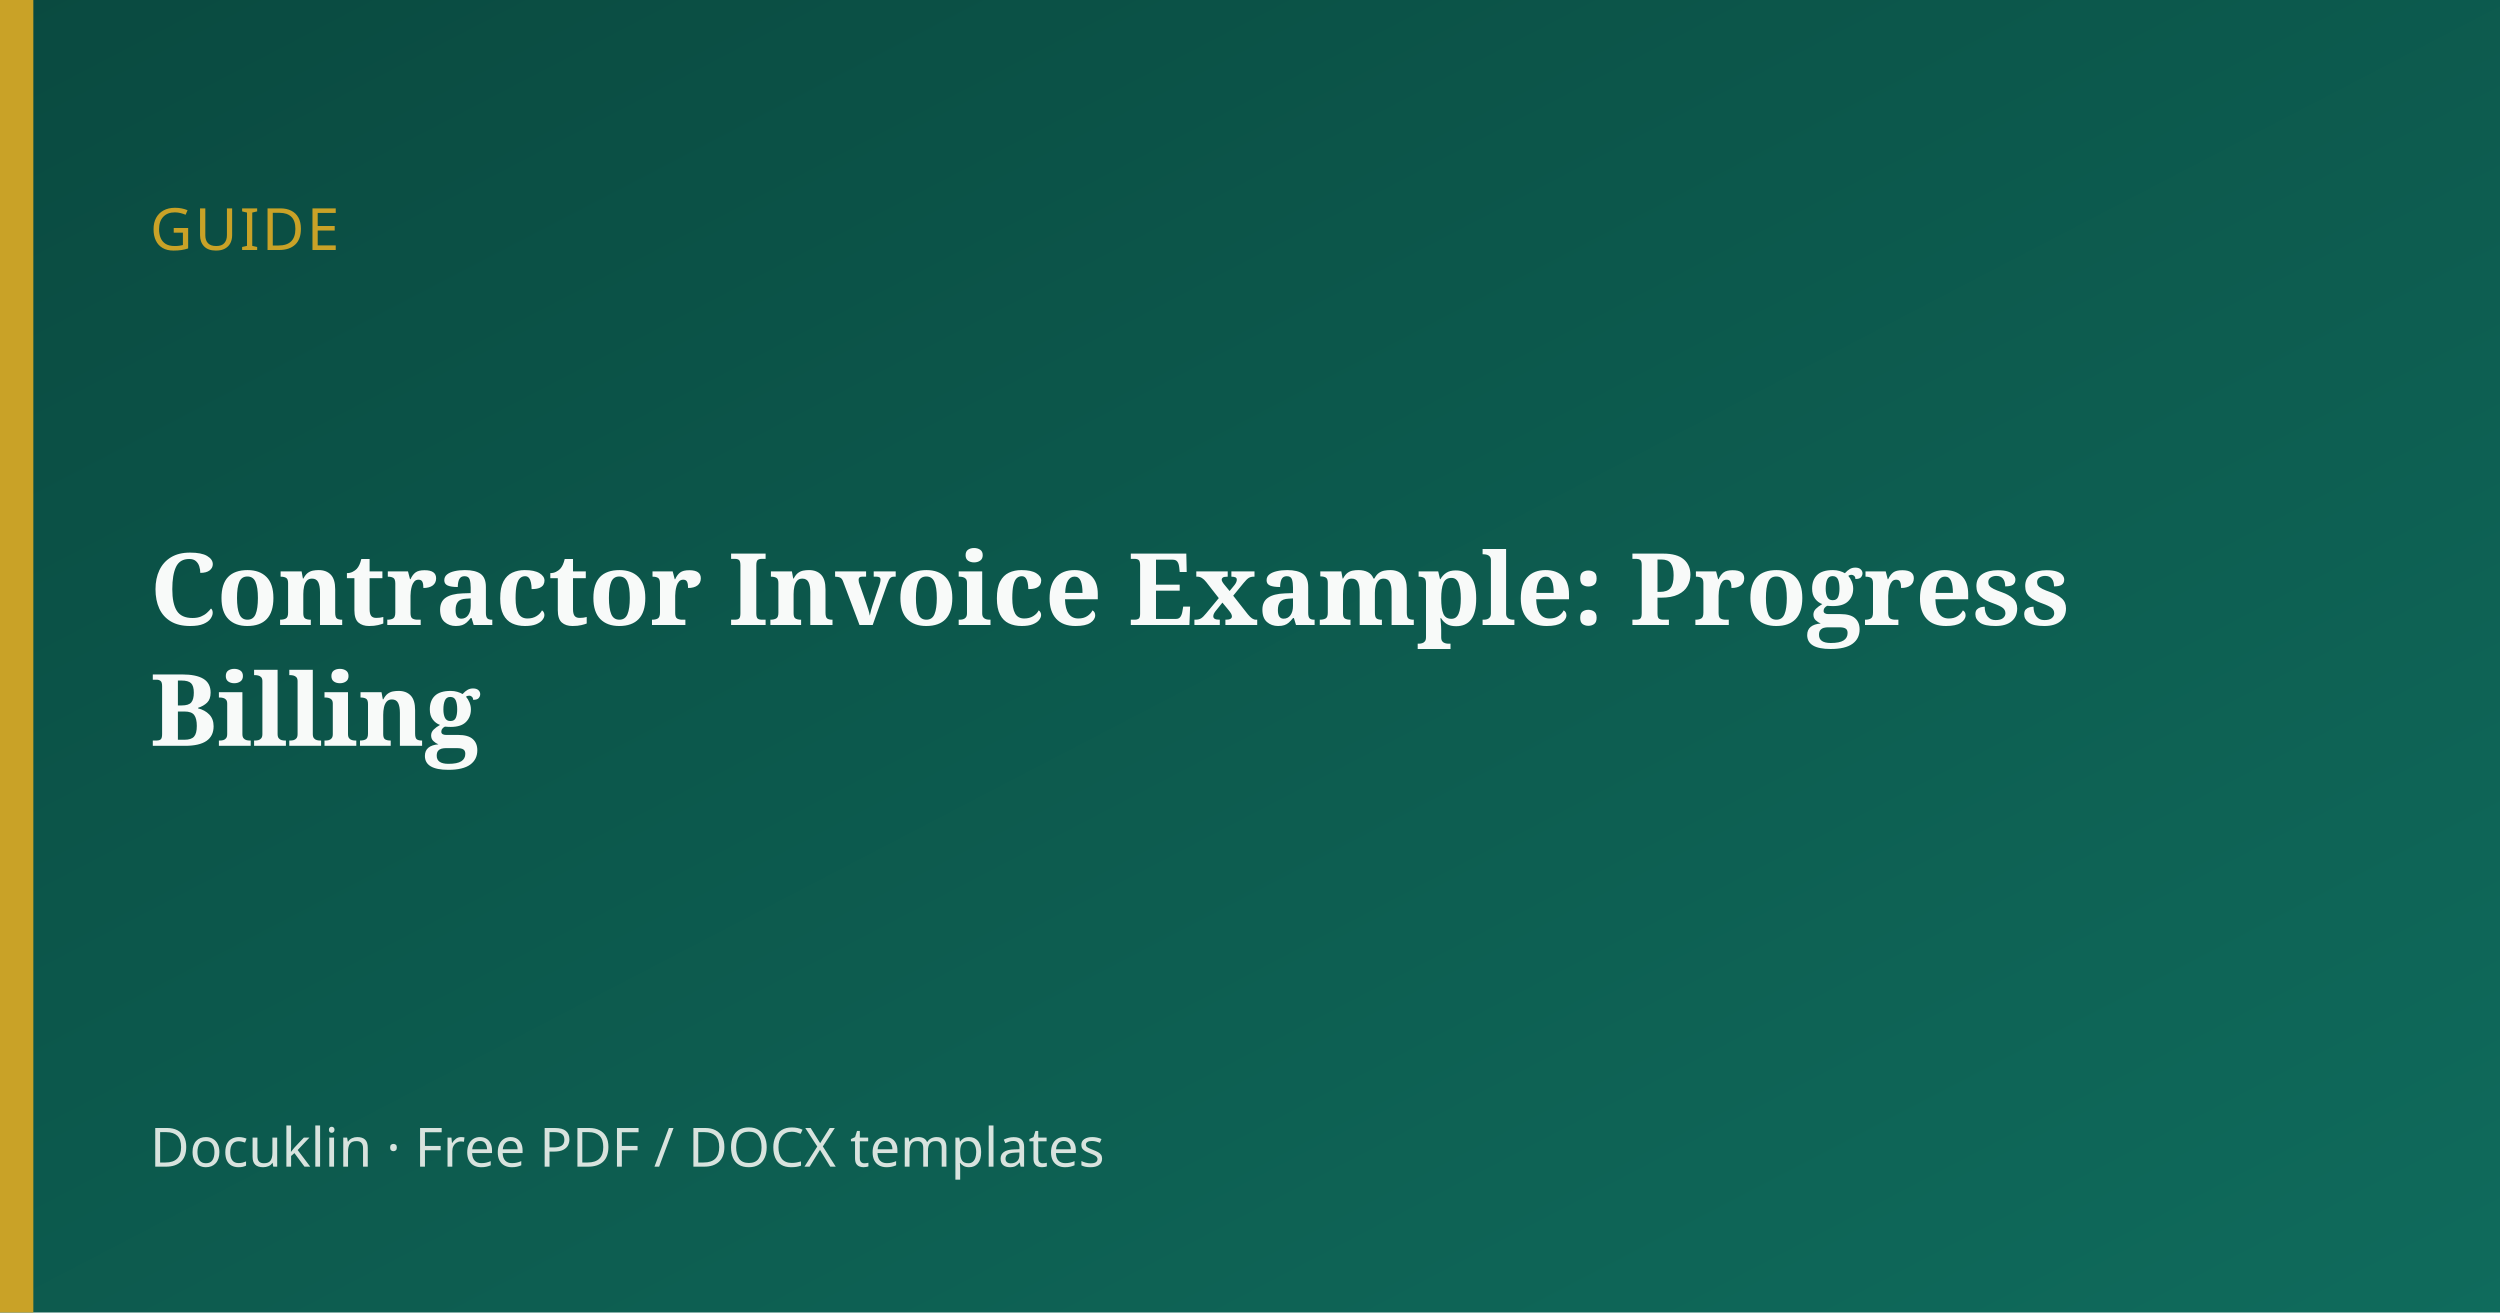
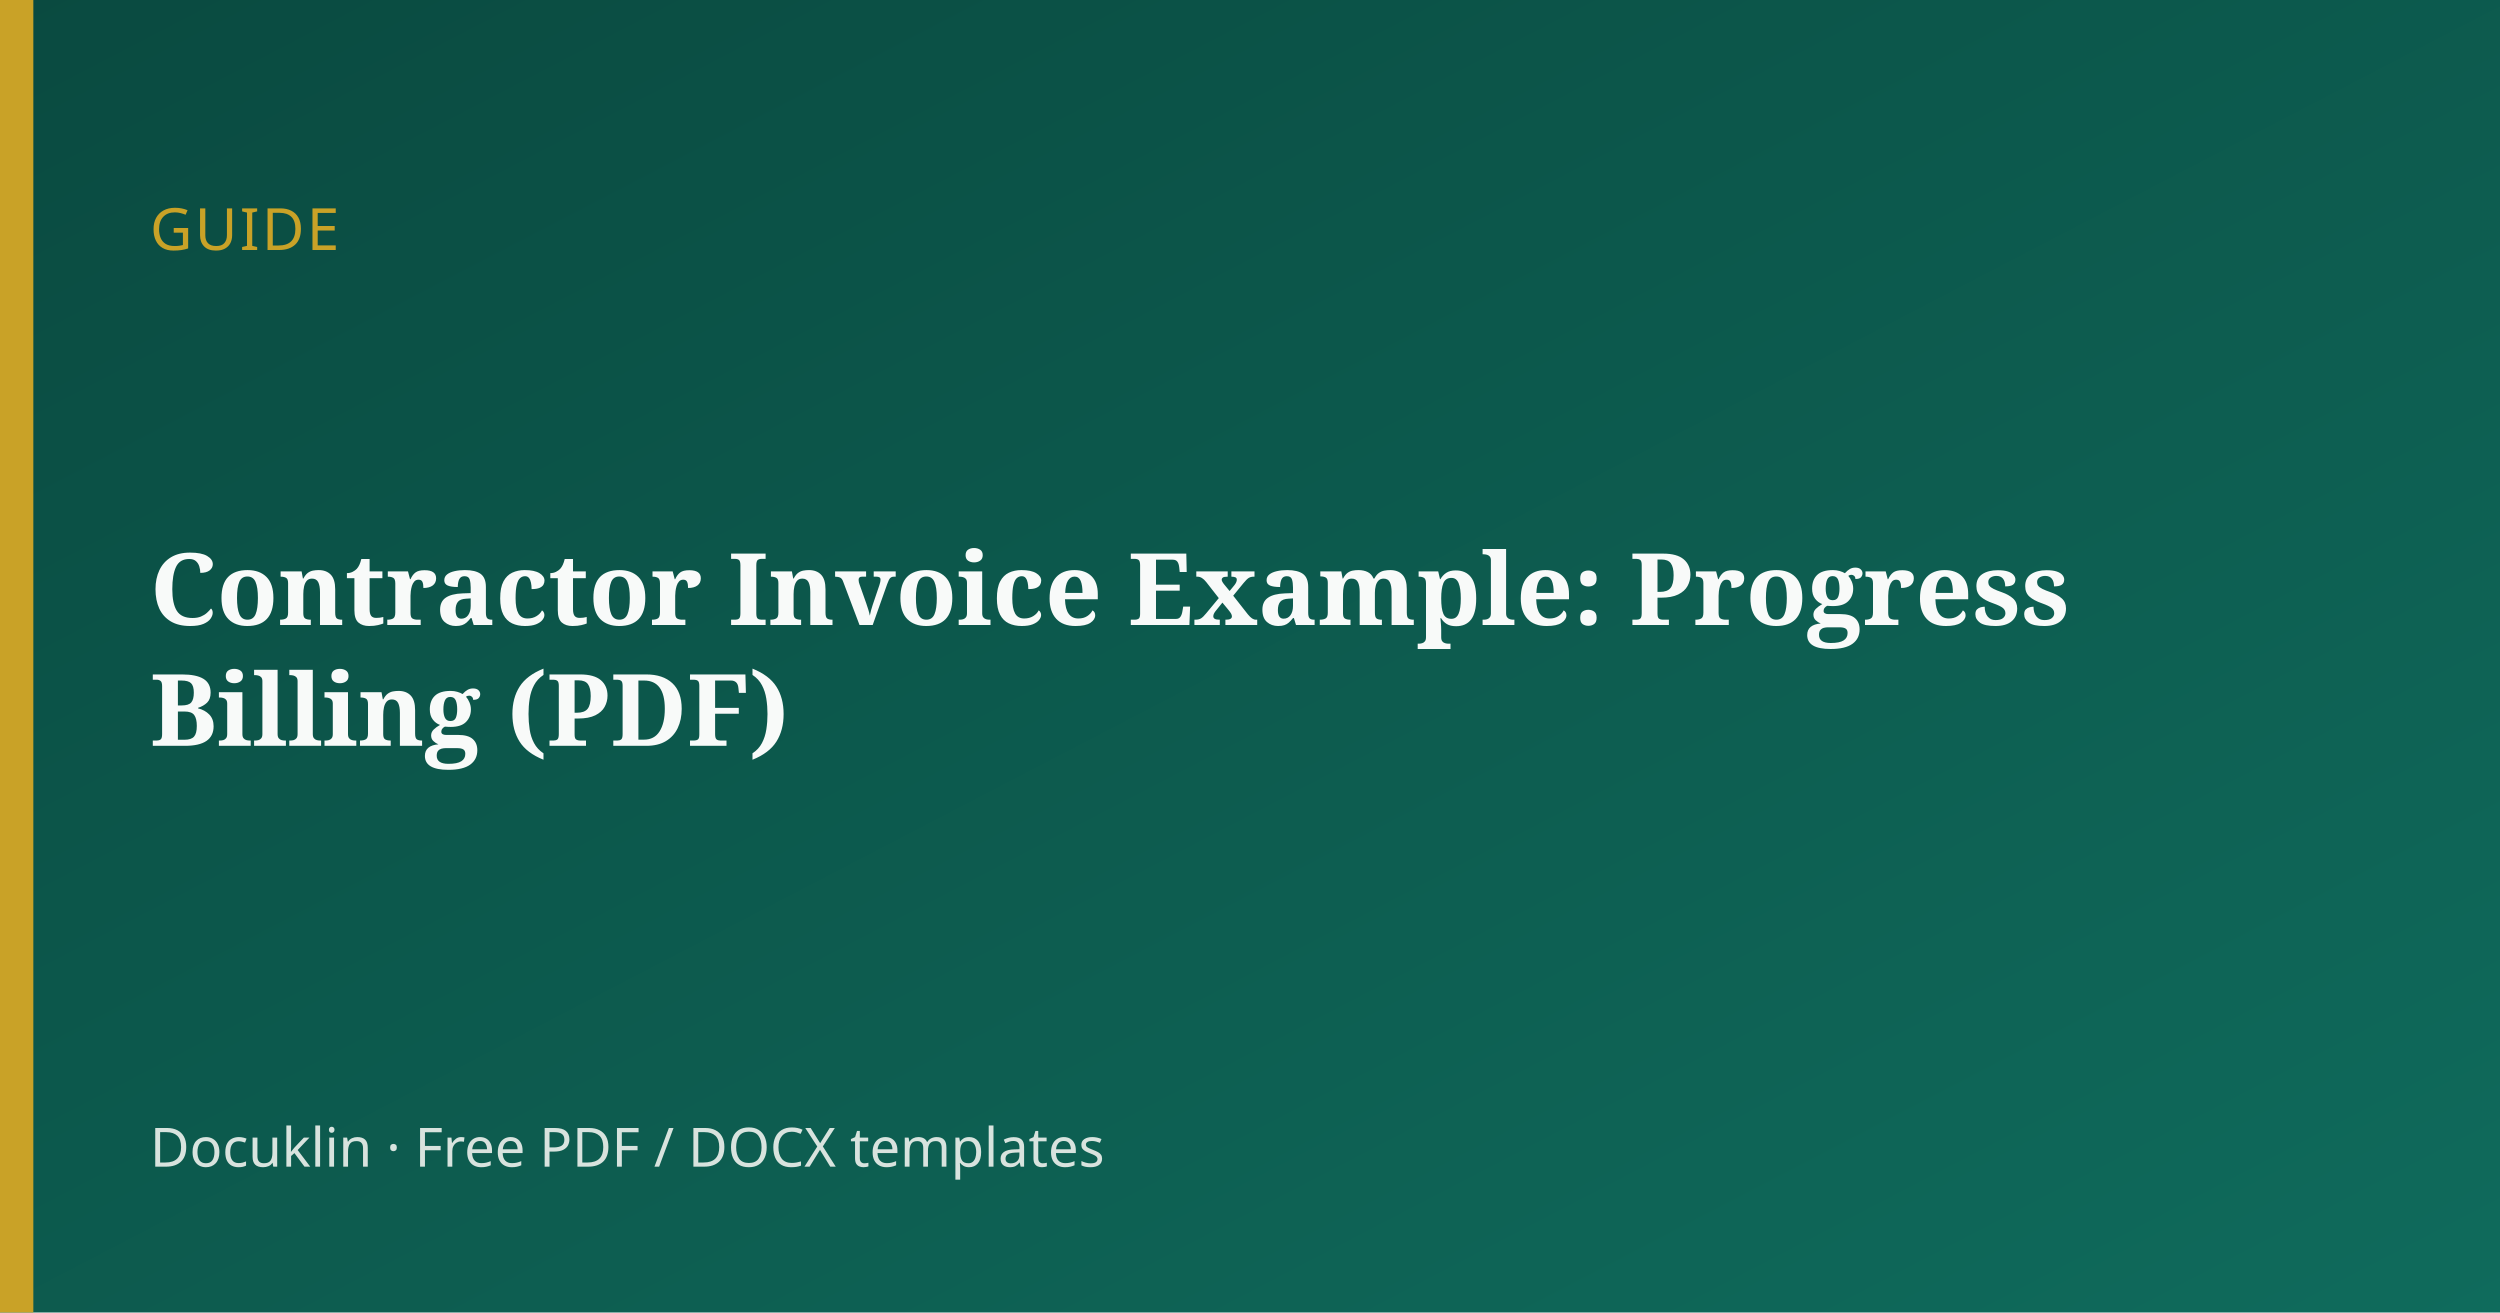
<svg xmlns="http://www.w3.org/2000/svg" width="1200" height="630" viewBox="0 0 1200 630" role="img">
  <defs>
    <linearGradient id="bg" x1="0" y1="0" x2="1" y2="1">
      <stop offset="0%" stop-color="#0a4a40" />
      <stop offset="100%" stop-color="#0f6b5c" />
    </linearGradient>
  </defs>
  <rect width="1200" height="630" fill="url(#bg)" />
  <rect x="0" y="0" width="16" height="630" fill="#c9a227" />
  <text x="72" y="120" fill="#c9a227" font-family="system-ui,sans-serif" font-size="28" letter-spacing="0.04em">GUIDE</text>
  <text x="72" y="300" fill="#f8faf9" font-family="Georgia, serif" font-size="48" font-weight="700">Contractor Invoice Example: Progress</text>
-   <text x="72" y="358" fill="#f8faf9" font-family="Georgia, serif" font-size="48" font-weight="700">Billing</text>
+   <text x="72" y="358" fill="#f8faf9" font-family="Georgia, serif" font-size="48" font-weight="700">Billing (PDF)</text>
  <text x="72" y="560" fill="#d8e3de" font-family="system-ui,sans-serif" font-size="26">Docuklin · Free PDF / DOCX templates</text>
</svg>
